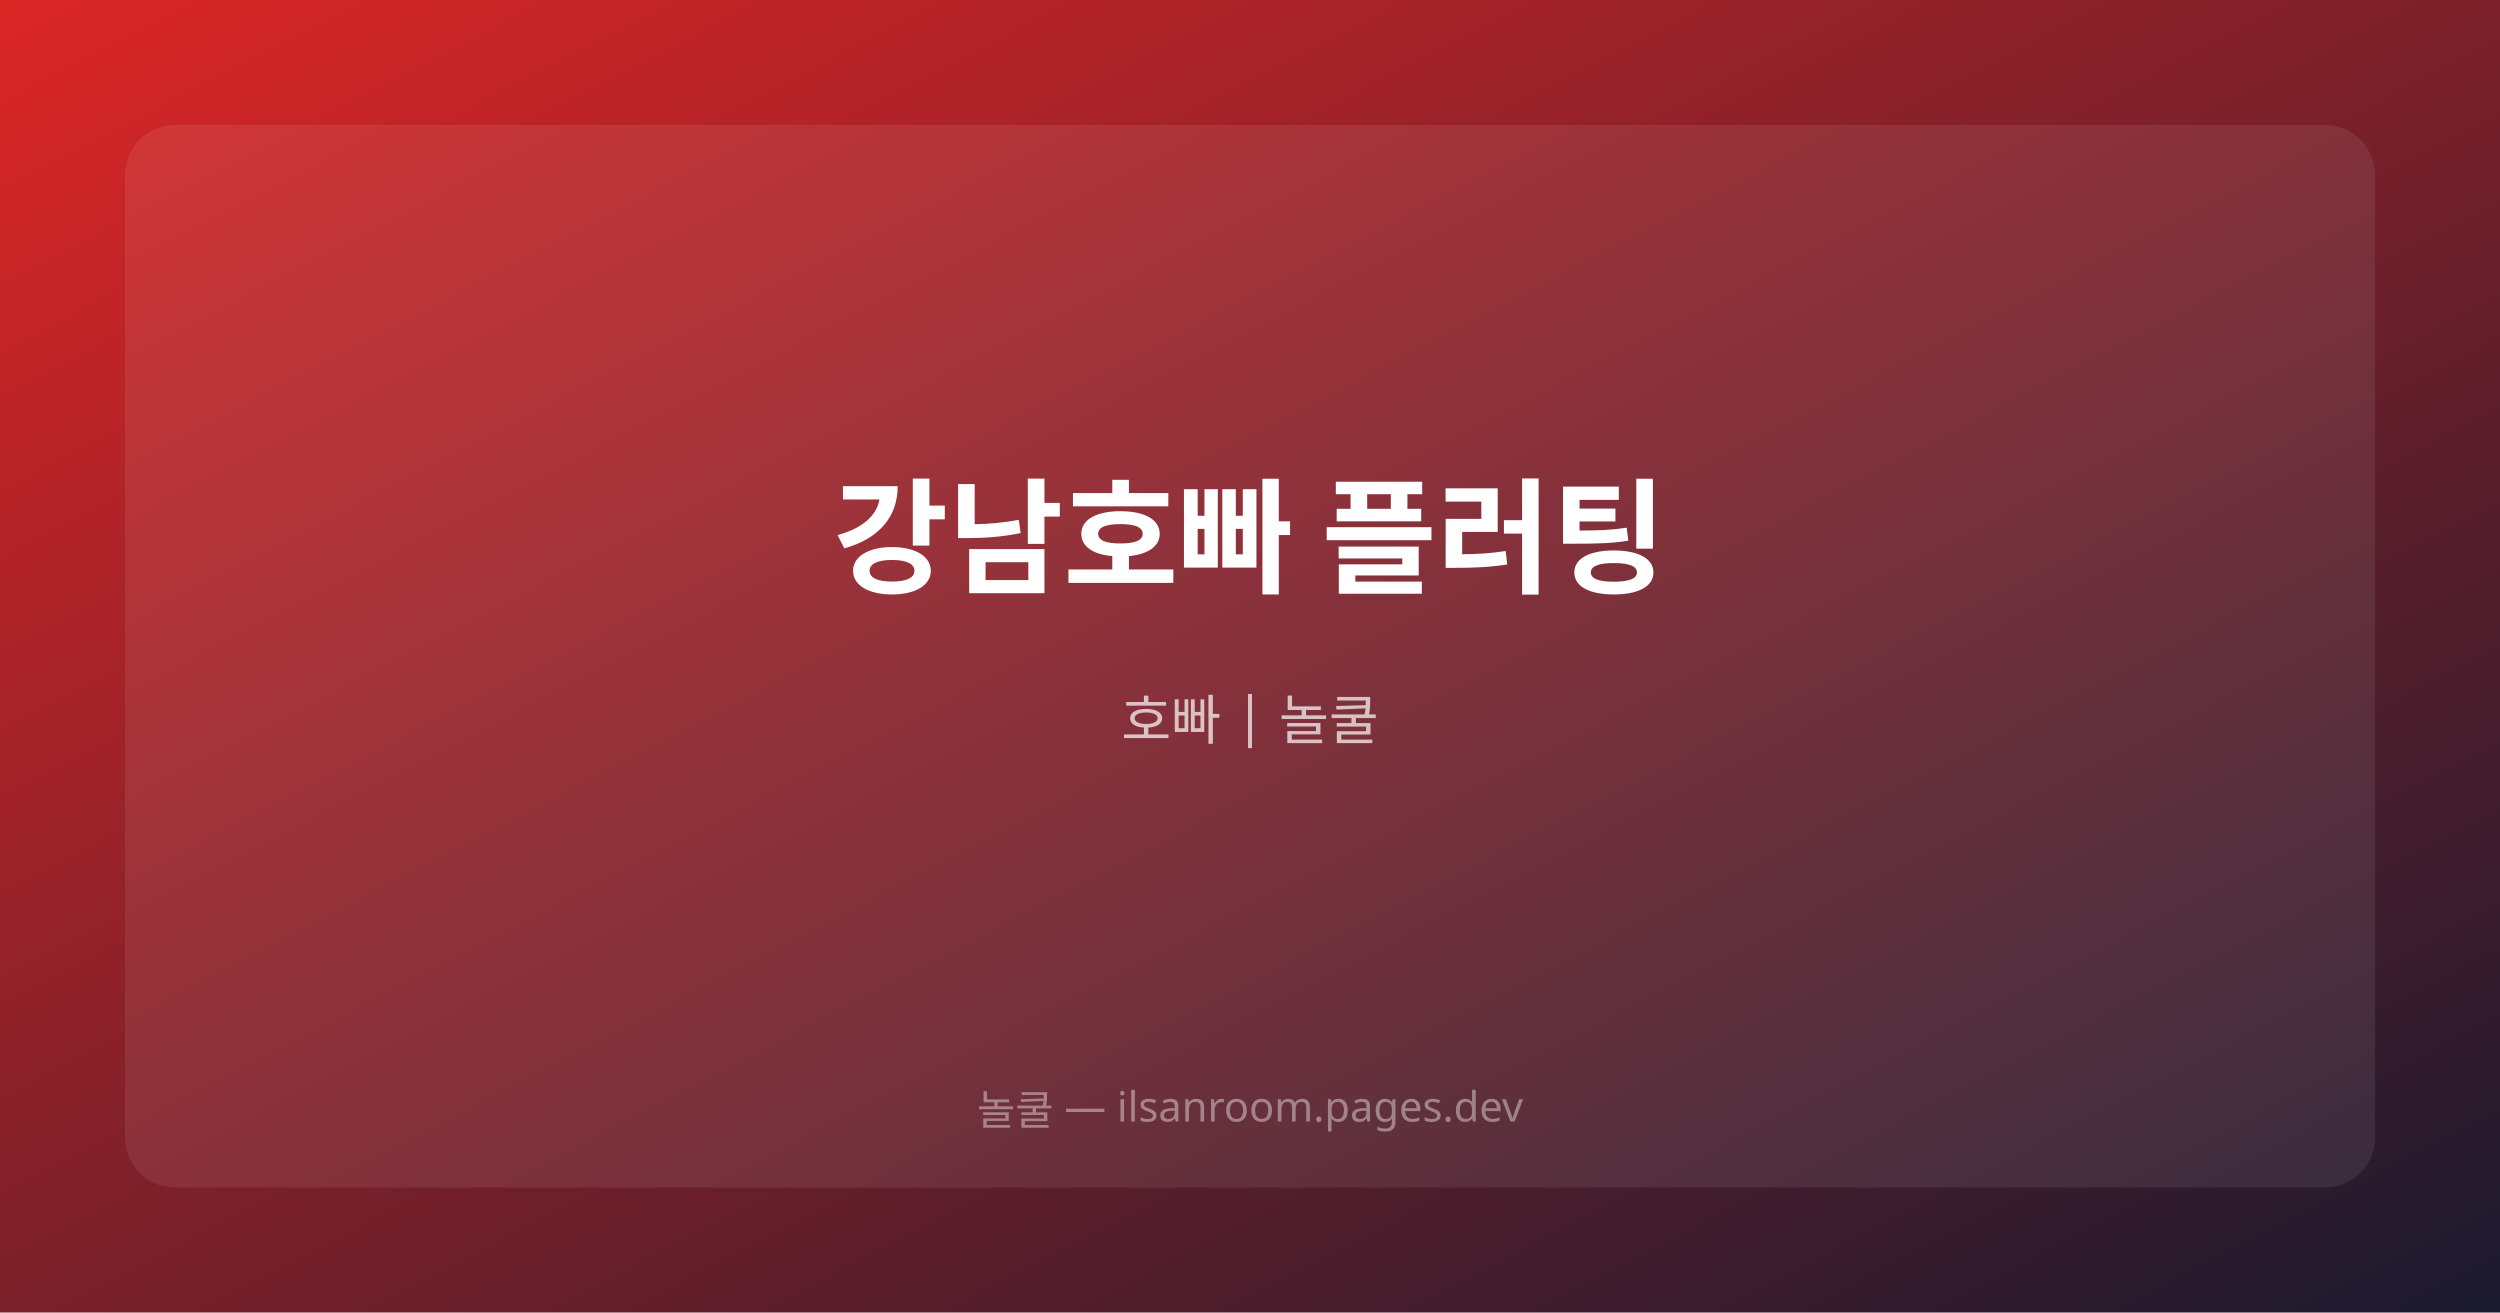
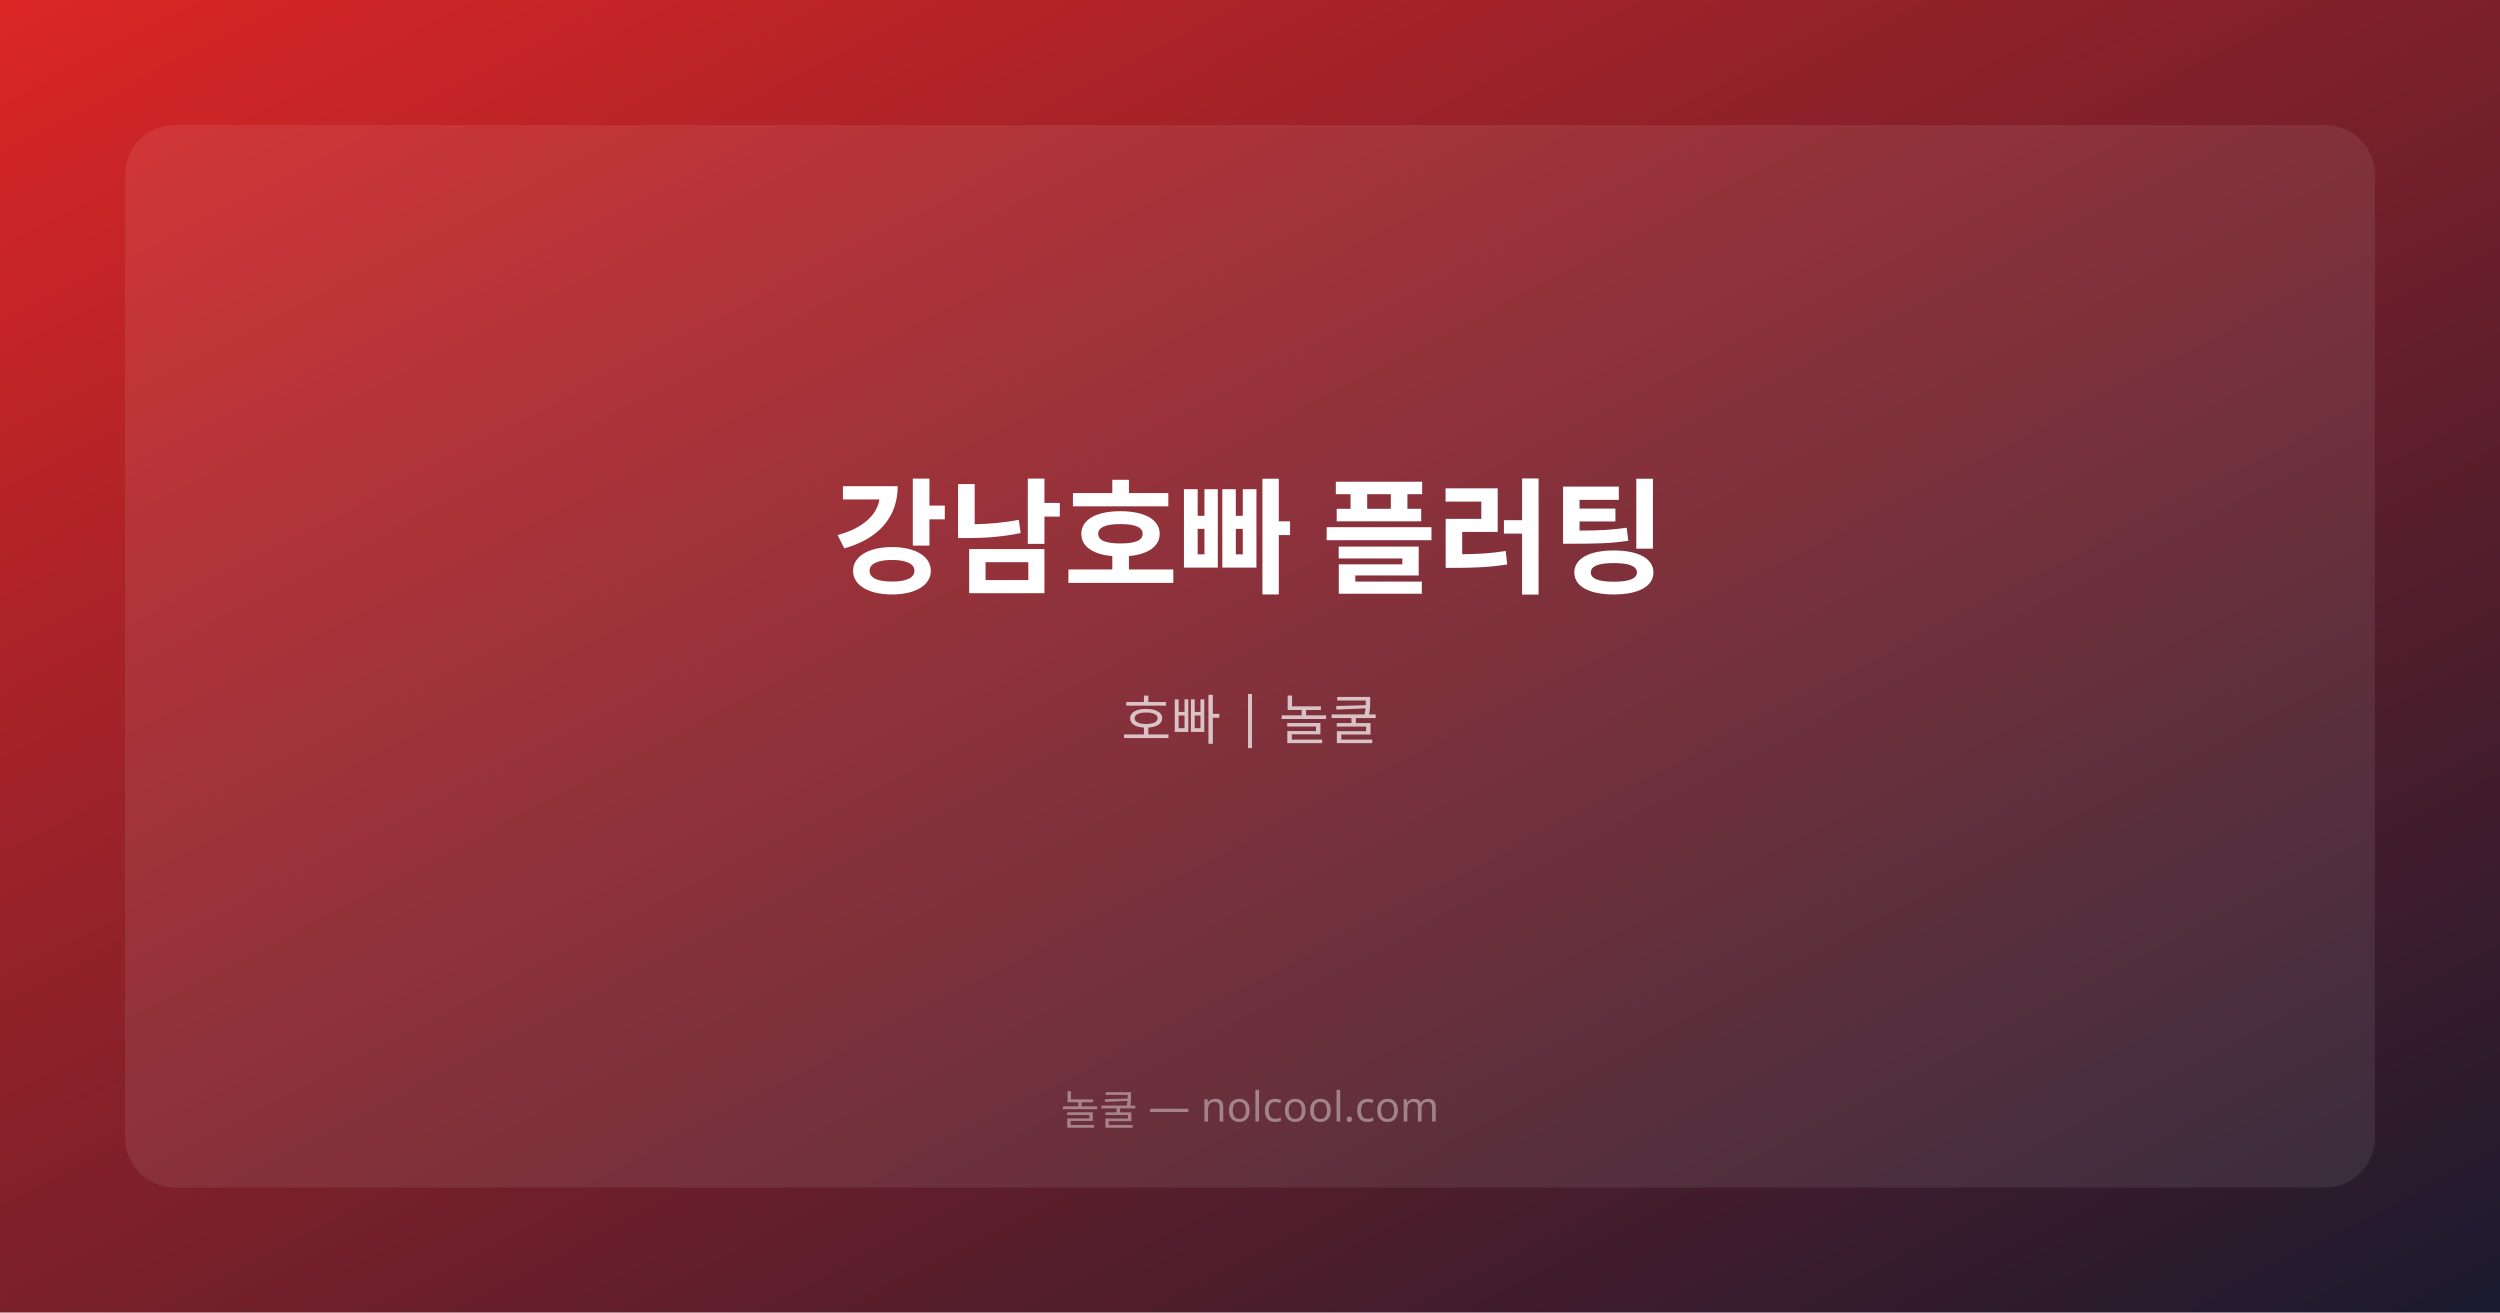
<svg xmlns="http://www.w3.org/2000/svg" width="1200" height="630" viewBox="0 0 1200 630">
  <defs>
    <linearGradient id="bg" x1="0%" y1="0%" x2="100%" y2="100%">
      <stop offset="0%" style="stop-color:#DC2626;stop-opacity:1" />
      <stop offset="100%" style="stop-color:#1a1a2e;stop-opacity:1" />
    </linearGradient>
  </defs>
  <rect width="1200" height="630" fill="url(#bg)" />
  <rect x="60" y="60" width="1080" height="510" rx="24" fill="rgba(255,255,255,0.08)" />
  <text x="600" y="280" text-anchor="middle" font-family="sans-serif" font-size="60" font-weight="bold" fill="white">강남호빠 플러팅</text>
  <text x="600" y="355" text-anchor="middle" font-family="sans-serif" font-size="26" fill="rgba(255,255,255,0.7)">호빠 | 놀쿨</text>
-   <text x="600" y="540" text-anchor="middle" font-family="sans-serif" font-size="20" fill="rgba(255,255,255,0.4)">놀쿨 — ilsanroom.pages.dev</text>
+   <text x="600" y="540" text-anchor="middle" font-family="sans-serif" font-size="20" fill="rgba(255,255,255,0.4)">놀쿨 — nolcool.com</text>
</svg>
